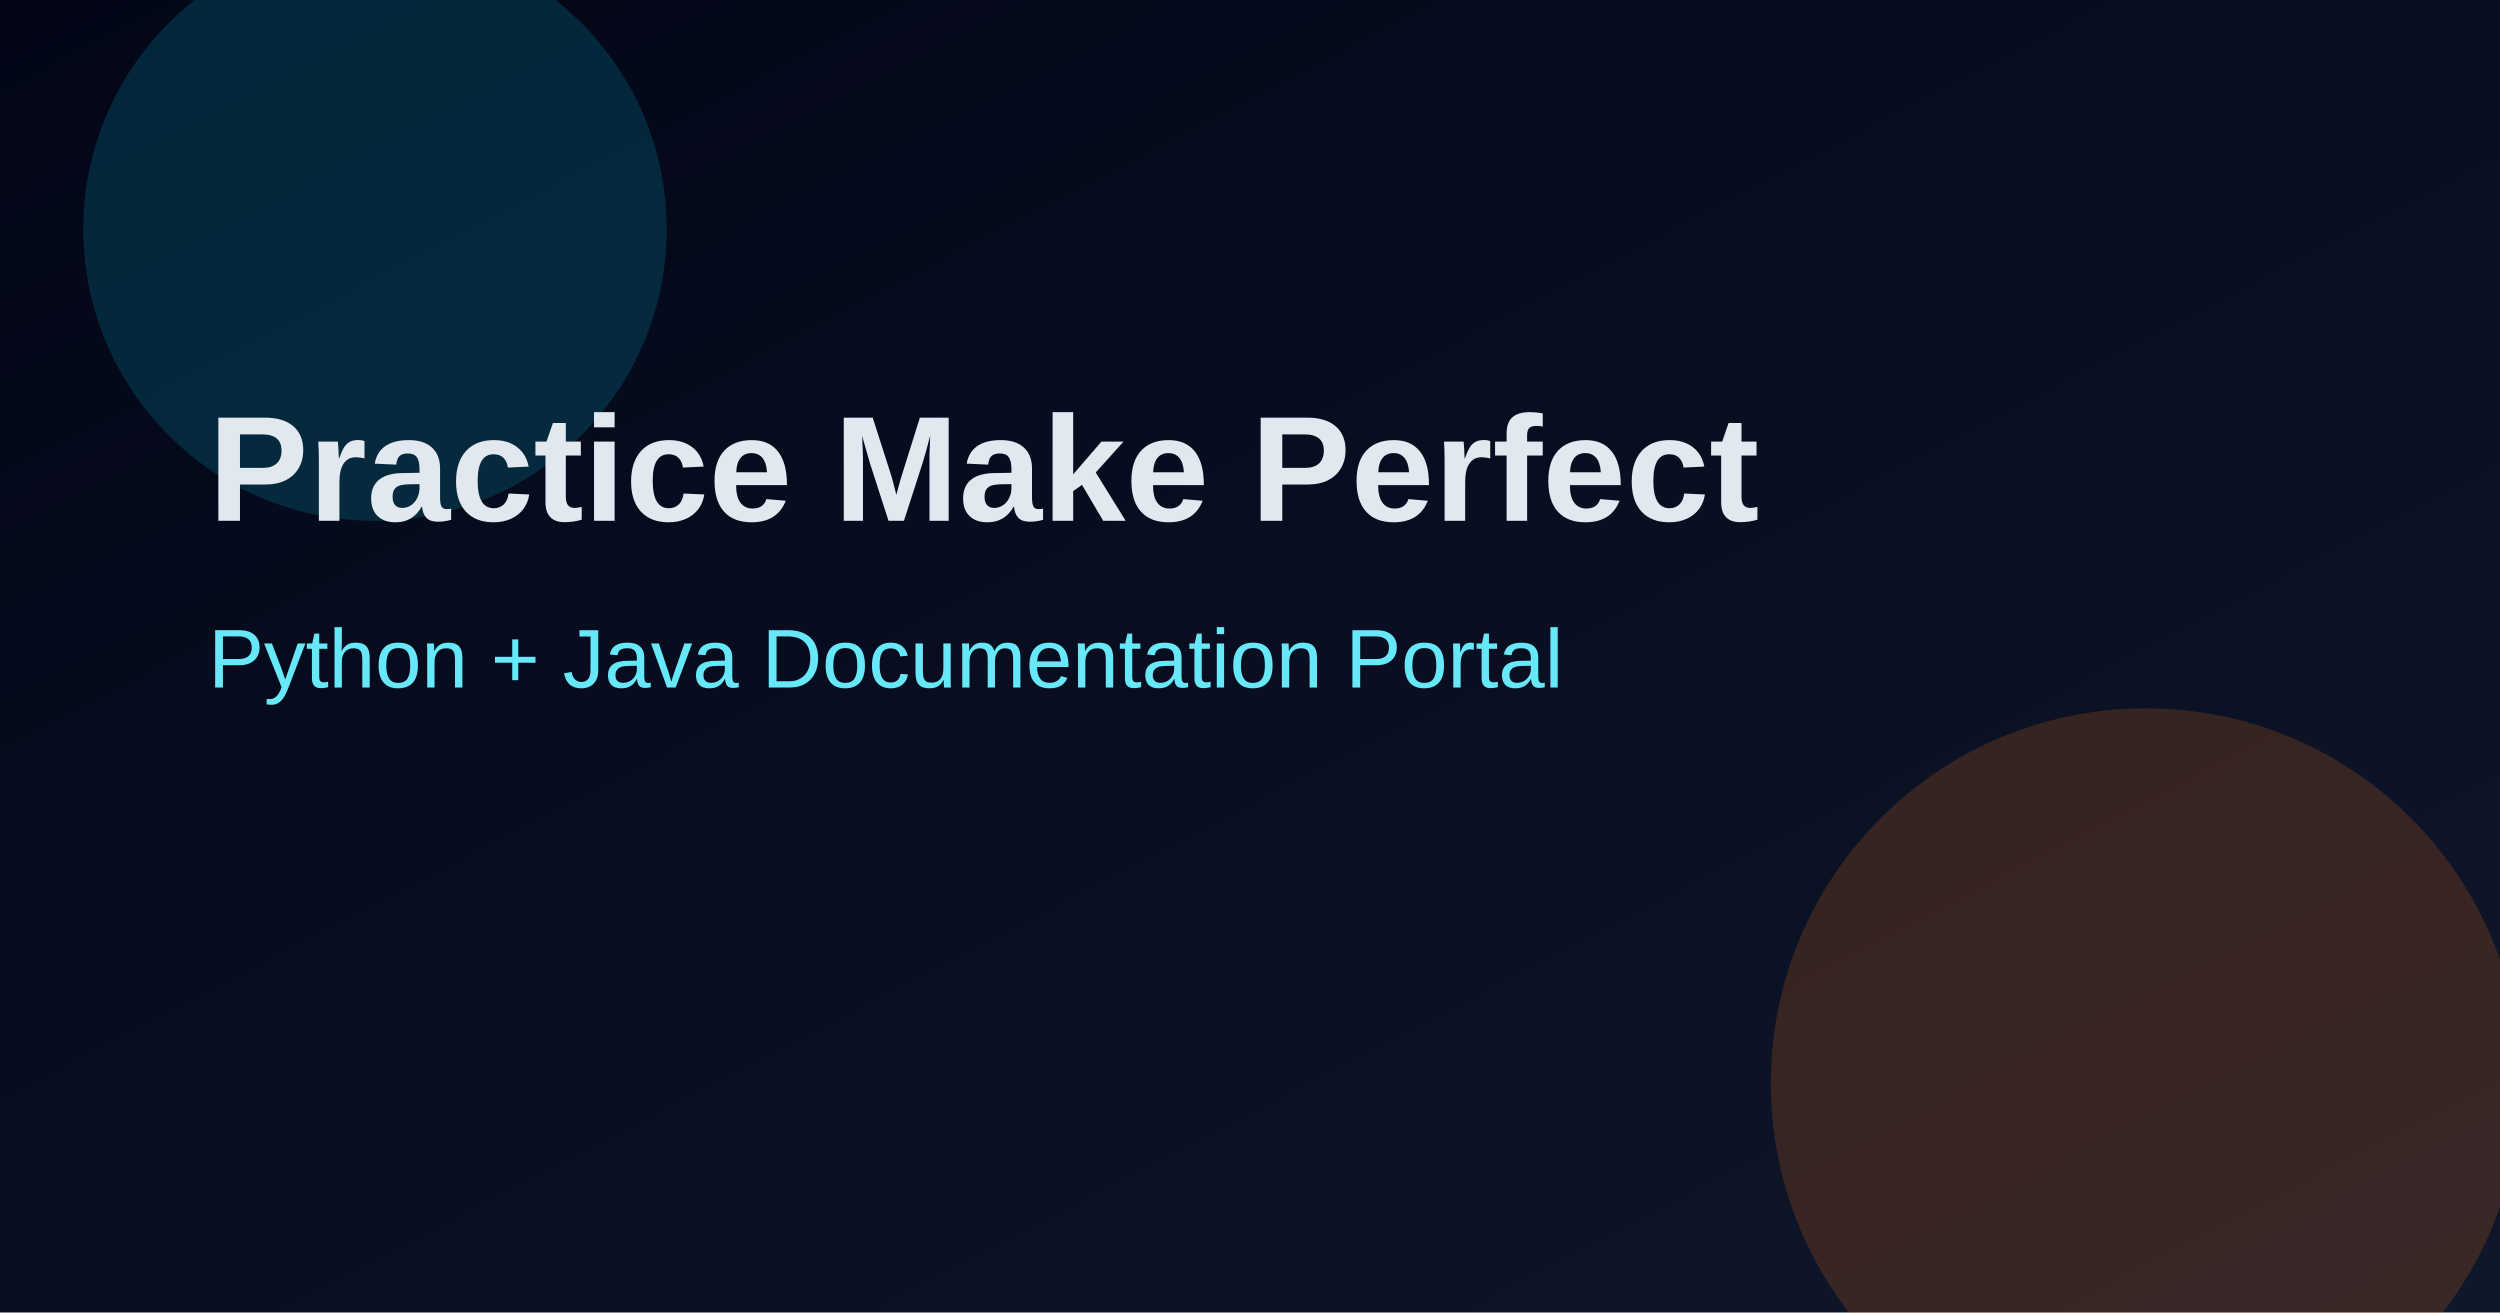
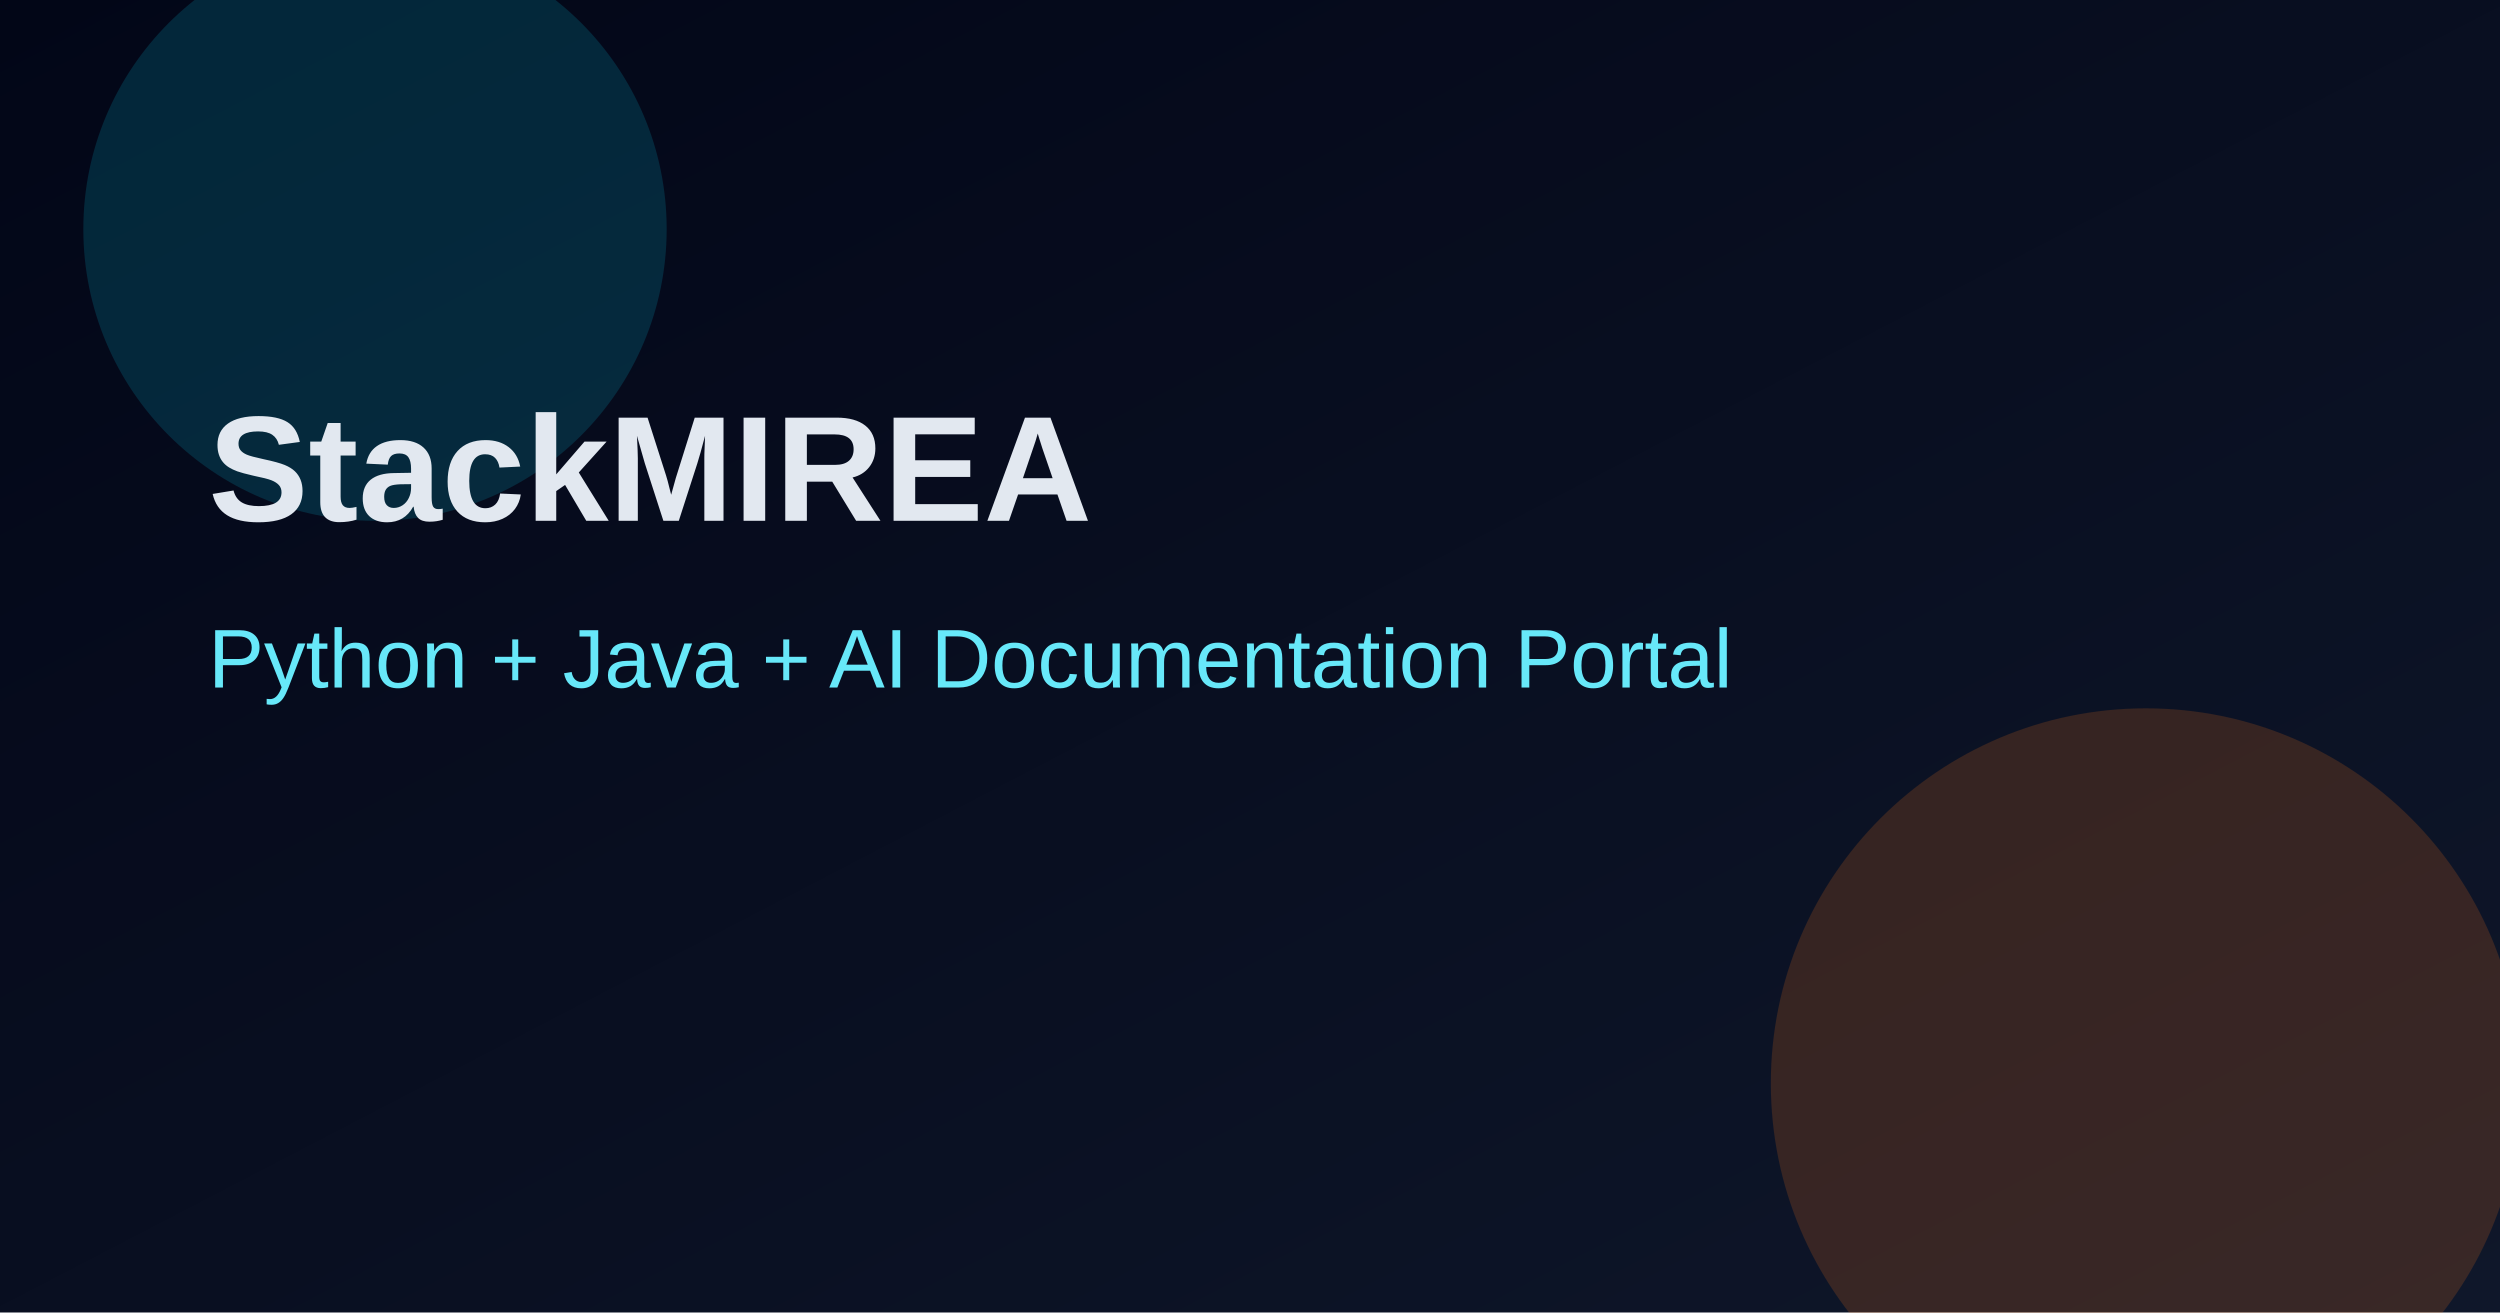
- <svg xmlns="http://www.w3.org/2000/svg" width="1200" height="630" viewBox="0 0 1200 630" role="img" aria-label="Practice Make Perfect social card">
+ <svg xmlns="http://www.w3.org/2000/svg" width="1200" height="630" viewBox="0 0 1200 630" role="img" aria-label="StackMIREA social card">
  <defs>
    <linearGradient id="bg" x1="0" y1="0" x2="1" y2="1">
      <stop offset="0%" stop-color="#020617" />
      <stop offset="100%" stop-color="#0f172a" />
    </linearGradient>
  </defs>
  <rect width="1200" height="630" fill="url(#bg)" />
  <circle cx="180" cy="110" r="140" fill="#06b6d4" opacity="0.18" />
  <circle cx="1030" cy="520" r="180" fill="#f97316" opacity="0.18" />
-   <text x="100" y="250" fill="#e2e8f0" font-size="72" font-family="Segoe UI, Arial, sans-serif" font-weight="700">Practice Make Perfect</text>
-   <text x="100" y="330" fill="#67e8f9" font-size="40" font-family="Segoe UI, Arial, sans-serif">Python + Java Documentation Portal</text>
+   <text x="100" y="250" fill="#e2e8f0" font-size="72" font-family="Segoe UI, Arial, sans-serif" font-weight="700">StackMIREA</text>
+   <text x="100" y="330" fill="#67e8f9" font-size="40" font-family="Segoe UI, Arial, sans-serif">Python + Java + AI Documentation Portal</text>
</svg>
